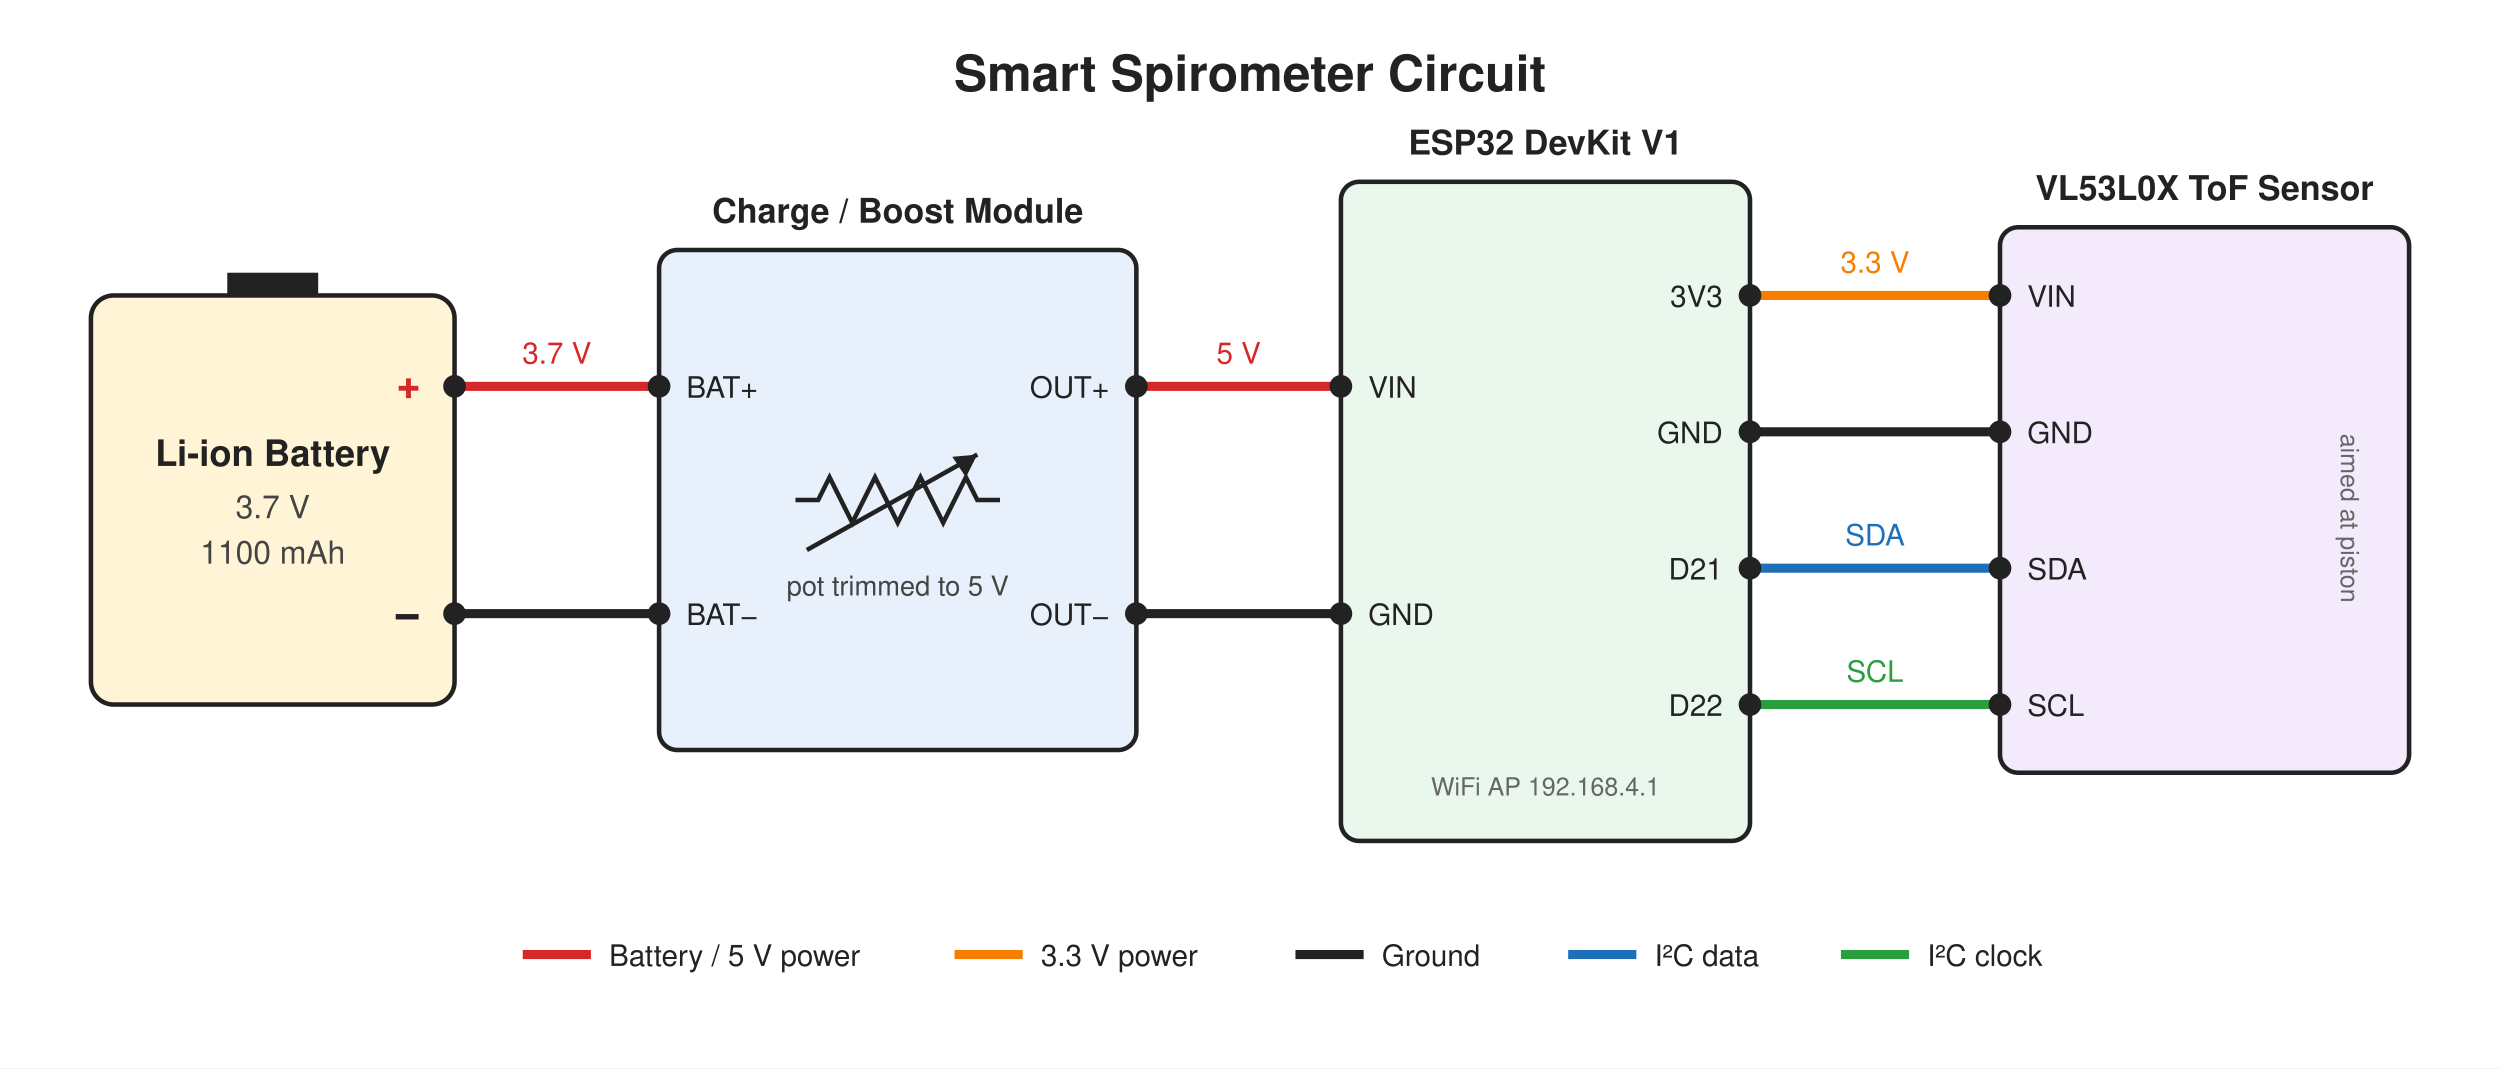
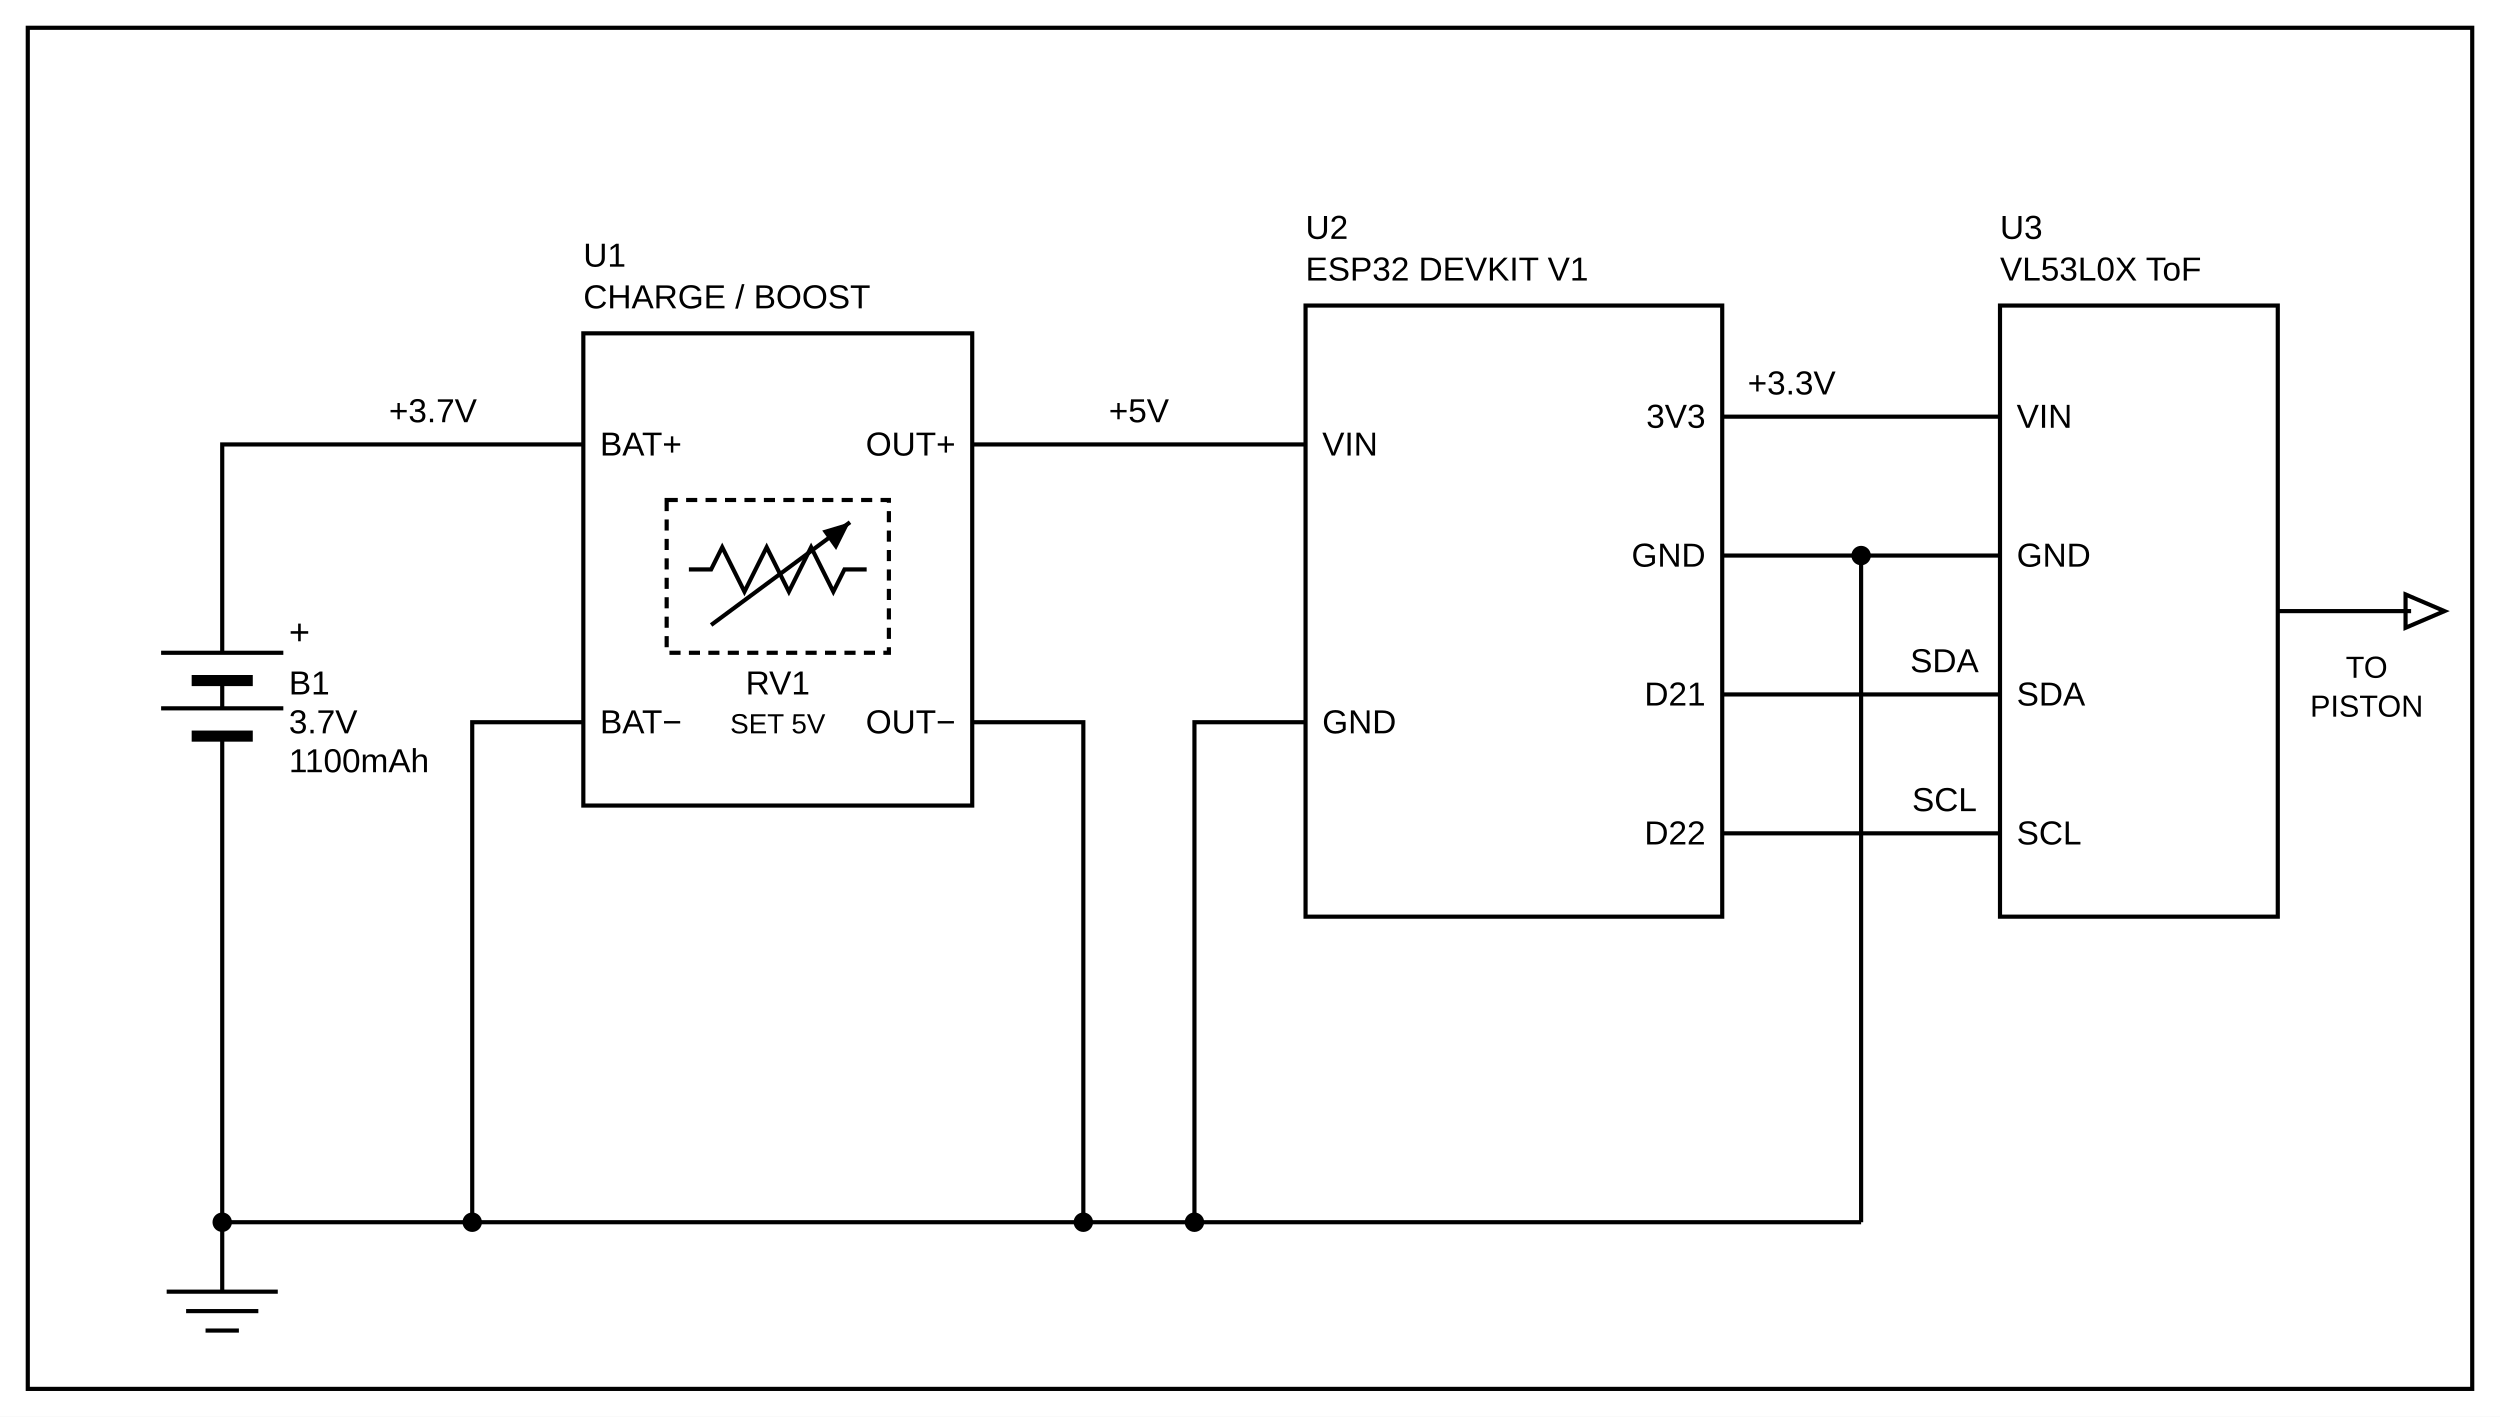
- <svg xmlns="http://www.w3.org/2000/svg" viewBox="0 0 1100 470" width="1100" height="470" font-family="Helvetica, Arial, sans-serif">
-   <rect width="1100" height="470" fill="#ffffff" />
-   <text x="550" y="40" text-anchor="middle" font-size="22" font-weight="bold" fill="#222">Smart Spirometer Circuit</text>
-   <line x1="200" y1="170" x2="290" y2="170" stroke="#d62828" stroke-width="4" />
-   <line x1="200" y1="270" x2="290" y2="270" stroke="#222" stroke-width="4" />
-   <text x="245" y="160" text-anchor="middle" font-size="13" fill="#d62828">3.7 V</text>
-   <line x1="500" y1="170" x2="590" y2="170" stroke="#d62828" stroke-width="4" />
-   <line x1="500" y1="270" x2="590" y2="270" stroke="#222" stroke-width="4" />
-   <text x="545" y="160" text-anchor="middle" font-size="13" fill="#d62828">5 V</text>
-   <line x1="770" y1="130" x2="880" y2="130" stroke="#f77f00" stroke-width="4" />
-   <line x1="770" y1="190" x2="880" y2="190" stroke="#222" stroke-width="4" />
-   <line x1="770" y1="250" x2="880" y2="250" stroke="#1d70b8" stroke-width="4" />
-   <line x1="770" y1="310" x2="880" y2="310" stroke="#2a9d3f" stroke-width="4" />
-   <text x="825" y="120" text-anchor="middle" font-size="13" fill="#f77f00">3.3 V</text>
-   <text x="825" y="240" text-anchor="middle" font-size="13" fill="#1d70b8">SDA</text>
-   <text x="825" y="300" text-anchor="middle" font-size="13" fill="#2a9d3f">SCL</text>
-   <rect x="40" y="130" width="160" height="180" rx="10" fill="#fff4d6" stroke="#222" stroke-width="2" />
-   <rect x="100" y="120" width="40" height="10" fill="#222" />
-   <text x="120" y="205" text-anchor="middle" font-size="16" font-weight="bold" fill="#222">Li-ion Battery</text>
-   <text x="120" y="228" text-anchor="middle" font-size="14" fill="#444">3.7 V</text>
-   <text x="120" y="248" text-anchor="middle" font-size="14" fill="#444">1100 mAh</text>
-   <text x="185" y="175" text-anchor="end" font-size="18" font-weight="bold" fill="#d62828">+</text>
-   <text x="185" y="276" text-anchor="end" font-size="20" font-weight="bold" fill="#222">−</text>
-   <circle cx="200" cy="170" r="5" fill="#222" />
-   <circle cx="200" cy="270" r="5" fill="#222" />
-   <rect x="290" y="110" width="210" height="220" rx="8" fill="#e8f1fb" stroke="#222" stroke-width="2" />
-   <text x="395" y="98" text-anchor="middle" font-size="15" font-weight="bold" fill="#222">Charge / Boost Module</text>
-   <text x="302" y="175" font-size="13" fill="#222">BAT+</text>
-   <text x="302" y="275" font-size="13" fill="#222">BAT−</text>
-   <text x="488" y="175" text-anchor="end" font-size="13" fill="#222">OUT+</text>
-   <text x="488" y="275" text-anchor="end" font-size="13" fill="#222">OUT−</text>
-   <polyline points="350,220 360,220 365,210 375,230 385,210 395,230 405,210 415,230 425,210 430,220 440,220" fill="none" stroke="#222" stroke-width="2" />
-   <line x1="355" y1="242" x2="430" y2="200" stroke="#222" stroke-width="2" />
-   <polygon points="430,200 419,201 425,210" fill="#222" />
-   <text x="395" y="262" text-anchor="middle" font-size="12" fill="#444">pot trimmed to 5 V</text>
-   <circle cx="290" cy="170" r="5" fill="#222" />
-   <circle cx="290" cy="270" r="5" fill="#222" />
-   <circle cx="500" cy="170" r="5" fill="#222" />
-   <circle cx="500" cy="270" r="5" fill="#222" />
-   <rect x="590" y="80" width="180" height="290" rx="8" fill="#e9f7ec" stroke="#222" stroke-width="2" />
-   <text x="680" y="68" text-anchor="middle" font-size="15" font-weight="bold" fill="#222">ESP32 DevKit V1</text>
-   <text x="602" y="175" font-size="13" fill="#222">VIN</text>
-   <text x="602" y="275" font-size="13" fill="#222">GND</text>
-   <text x="758" y="135" text-anchor="end" font-size="13" fill="#222">3V3</text>
-   <text x="758" y="195" text-anchor="end" font-size="13" fill="#222">GND</text>
-   <text x="758" y="255" text-anchor="end" font-size="13" fill="#222">D21</text>
-   <text x="758" y="315" text-anchor="end" font-size="13" fill="#222">D22</text>
-   <text x="680" y="350" text-anchor="middle" font-size="11" fill="#666">WiFi AP 192.168.4.1</text>
-   <circle cx="590" cy="170" r="5" fill="#222" />
-   <circle cx="590" cy="270" r="5" fill="#222" />
-   <circle cx="770" cy="130" r="5" fill="#222" />
-   <circle cx="770" cy="190" r="5" fill="#222" />
-   <circle cx="770" cy="250" r="5" fill="#222" />
-   <circle cx="770" cy="310" r="5" fill="#222" />
-   <rect x="880" y="100" width="180" height="240" rx="8" fill="#f3eafb" stroke="#222" stroke-width="2" />
-   <text x="970" y="88" text-anchor="middle" font-size="15" font-weight="bold" fill="#222">VL53L0X ToF Sensor</text>
-   <text x="892" y="135" font-size="13" fill="#222">VIN</text>
-   <text x="892" y="195" font-size="13" fill="#222">GND</text>
-   <text x="892" y="255" font-size="13" fill="#222">SDA</text>
-   <text x="892" y="315" font-size="13" fill="#222">SCL</text>
-   <text x="1030" y="228" text-anchor="middle" font-size="11" fill="#666" transform="rotate(90 1030 228)">aimed at piston</text>
-   <circle cx="880" cy="130" r="5" fill="#222" />
-   <circle cx="880" cy="190" r="5" fill="#222" />
-   <circle cx="880" cy="250" r="5" fill="#222" />
-   <circle cx="880" cy="310" r="5" fill="#222" />
-   <g font-size="13" fill="#222">
-     <line x1="230" y1="420" x2="260" y2="420" stroke="#d62828" stroke-width="4" />
-     <text x="268" y="425">Battery / 5 V power</text>
-     <line x1="420" y1="420" x2="450" y2="420" stroke="#f77f00" stroke-width="4" />
-     <text x="458" y="425">3.3 V power</text>
-     <line x1="570" y1="420" x2="600" y2="420" stroke="#222" stroke-width="4" />
-     <text x="608" y="425">Ground</text>
-     <line x1="690" y1="420" x2="720" y2="420" stroke="#1d70b8" stroke-width="4" />
-     <text x="728" y="425">I²C data</text>
-     <line x1="810" y1="420" x2="840" y2="420" stroke="#2a9d3f" stroke-width="4" />
-     <text x="848" y="425">I²C clock</text>
+ <svg xmlns="http://www.w3.org/2000/svg" viewBox="0 0 900 510" width="900" height="510" font-family="Arial, Helvetica, sans-serif" font-size="12" fill="#000">
+   <rect width="900" height="510" fill="#ffffff" />
+   <g stroke="#000" stroke-width="1.5" fill="none">
+     <rect x="10" y="10" width="880" height="490" />
+     <polyline points="210,160 80,160 80,235" />
+     <line x1="58" y1="235" x2="102" y2="235" />
+     <line x1="69" y1="245" x2="91" y2="245" stroke-width="4" />
+     <line x1="80" y1="245" x2="80" y2="255" />
+     <line x1="58" y1="255" x2="102" y2="255" />
+     <line x1="69" y1="265" x2="91" y2="265" stroke-width="4" />
+     <line x1="80" y1="265" x2="80" y2="440" />
+     <rect x="210" y="120" width="140" height="170" />
+     <rect x="240" y="180" width="80" height="55" stroke-dasharray="4 3" />
+     <polyline points="248,205 256,205 260,197 268,213 276,197 284,213 292,197 300,213 304,205 312,205" />
+     <line x1="256" y1="225" x2="306" y2="188" />
+     <polyline points="210,260 170,260 170,440" />
+     <line x1="350" y1="160" x2="470" y2="160" />
+     <polyline points="350,260 390,260 390,440" />
+     <rect x="470" y="110" width="150" height="220" />
+     <polyline points="470,260 430,260 430,440" />
+     <line x1="620" y1="150" x2="720" y2="150" />
+     <line x1="620" y1="200" x2="720" y2="200" />
+     <line x1="620" y1="250" x2="720" y2="250" />
+     <line x1="620" y1="300" x2="720" y2="300" />
+     <line x1="670" y1="200" x2="670" y2="440" />
+     <rect x="720" y="110" width="100" height="220" />
+     <line x1="80" y1="440" x2="670" y2="440" />
+     <line x1="80" y1="440" x2="80" y2="465" />
+     <line x1="60" y1="465" x2="100" y2="465" />
+     <line x1="67" y1="472" x2="93" y2="472" />
+     <line x1="74" y1="479" x2="86" y2="479" />
+     <line x1="820" y1="220" x2="868" y2="220" />
  </g>
+   <polygon points="306,188 296,191 301,198" fill="#000" />
+   <polygon points="880,220 866,214 866,226" fill="none" stroke="#000" stroke-width="1.5" />
+   <g fill="#000">
+     <circle cx="80" cy="440" r="3.5" />
+     <circle cx="170" cy="440" r="3.5" />
+     <circle cx="390" cy="440" r="3.5" />
+     <circle cx="430" cy="440" r="3.5" />
+     <circle cx="670" cy="200" r="3.5" />
+   </g>
+   <text x="104" y="232" font-size="13">+</text>
+   <text x="104" y="250">B1</text>
+   <text x="104" y="264">3.7V</text>
+   <text x="104" y="278">1100mAh</text>
+   <text x="140" y="152">+3.7V</text>
+   <text x="210" y="96">U1</text>
+   <text x="210" y="111">CHARGE / BOOST</text>
+   <text x="216" y="164">BAT+</text>
+   <text x="216" y="264">BAT−</text>
+   <text x="344" y="164" text-anchor="end">OUT+</text>
+   <text x="344" y="264" text-anchor="end">OUT−</text>
+   <text x="280" y="250" text-anchor="middle">RV1</text>
+   <text x="280" y="264" text-anchor="middle" font-size="10">SET 5V</text>
+   <text x="410" y="152" text-anchor="middle">+5V</text>
+   <text x="470" y="86">U2</text>
+   <text x="470" y="101">ESP32 DEVKIT V1</text>
+   <text x="476" y="164">VIN</text>
+   <text x="476" y="264">GND</text>
+   <text x="614" y="154" text-anchor="end">3V3</text>
+   <text x="614" y="204" text-anchor="end">GND</text>
+   <text x="614" y="254" text-anchor="end">D21</text>
+   <text x="614" y="304" text-anchor="end">D22</text>
+   <text x="645" y="142" text-anchor="middle">+3.3V</text>
+   <text x="700" y="242" text-anchor="middle">SDA</text>
+   <text x="700" y="292" text-anchor="middle">SCL</text>
+   <text x="720" y="86">U3</text>
+   <text x="720" y="101">VL53L0X ToF</text>
+   <text x="726" y="154">VIN</text>
+   <text x="726" y="204">GND</text>
+   <text x="726" y="254">SDA</text>
+   <text x="726" y="304">SCL</text>
+   <text x="852" y="244" text-anchor="middle" font-size="11">TO</text>
+   <text x="852" y="258" text-anchor="middle" font-size="11">PISTON</text>
</svg>
